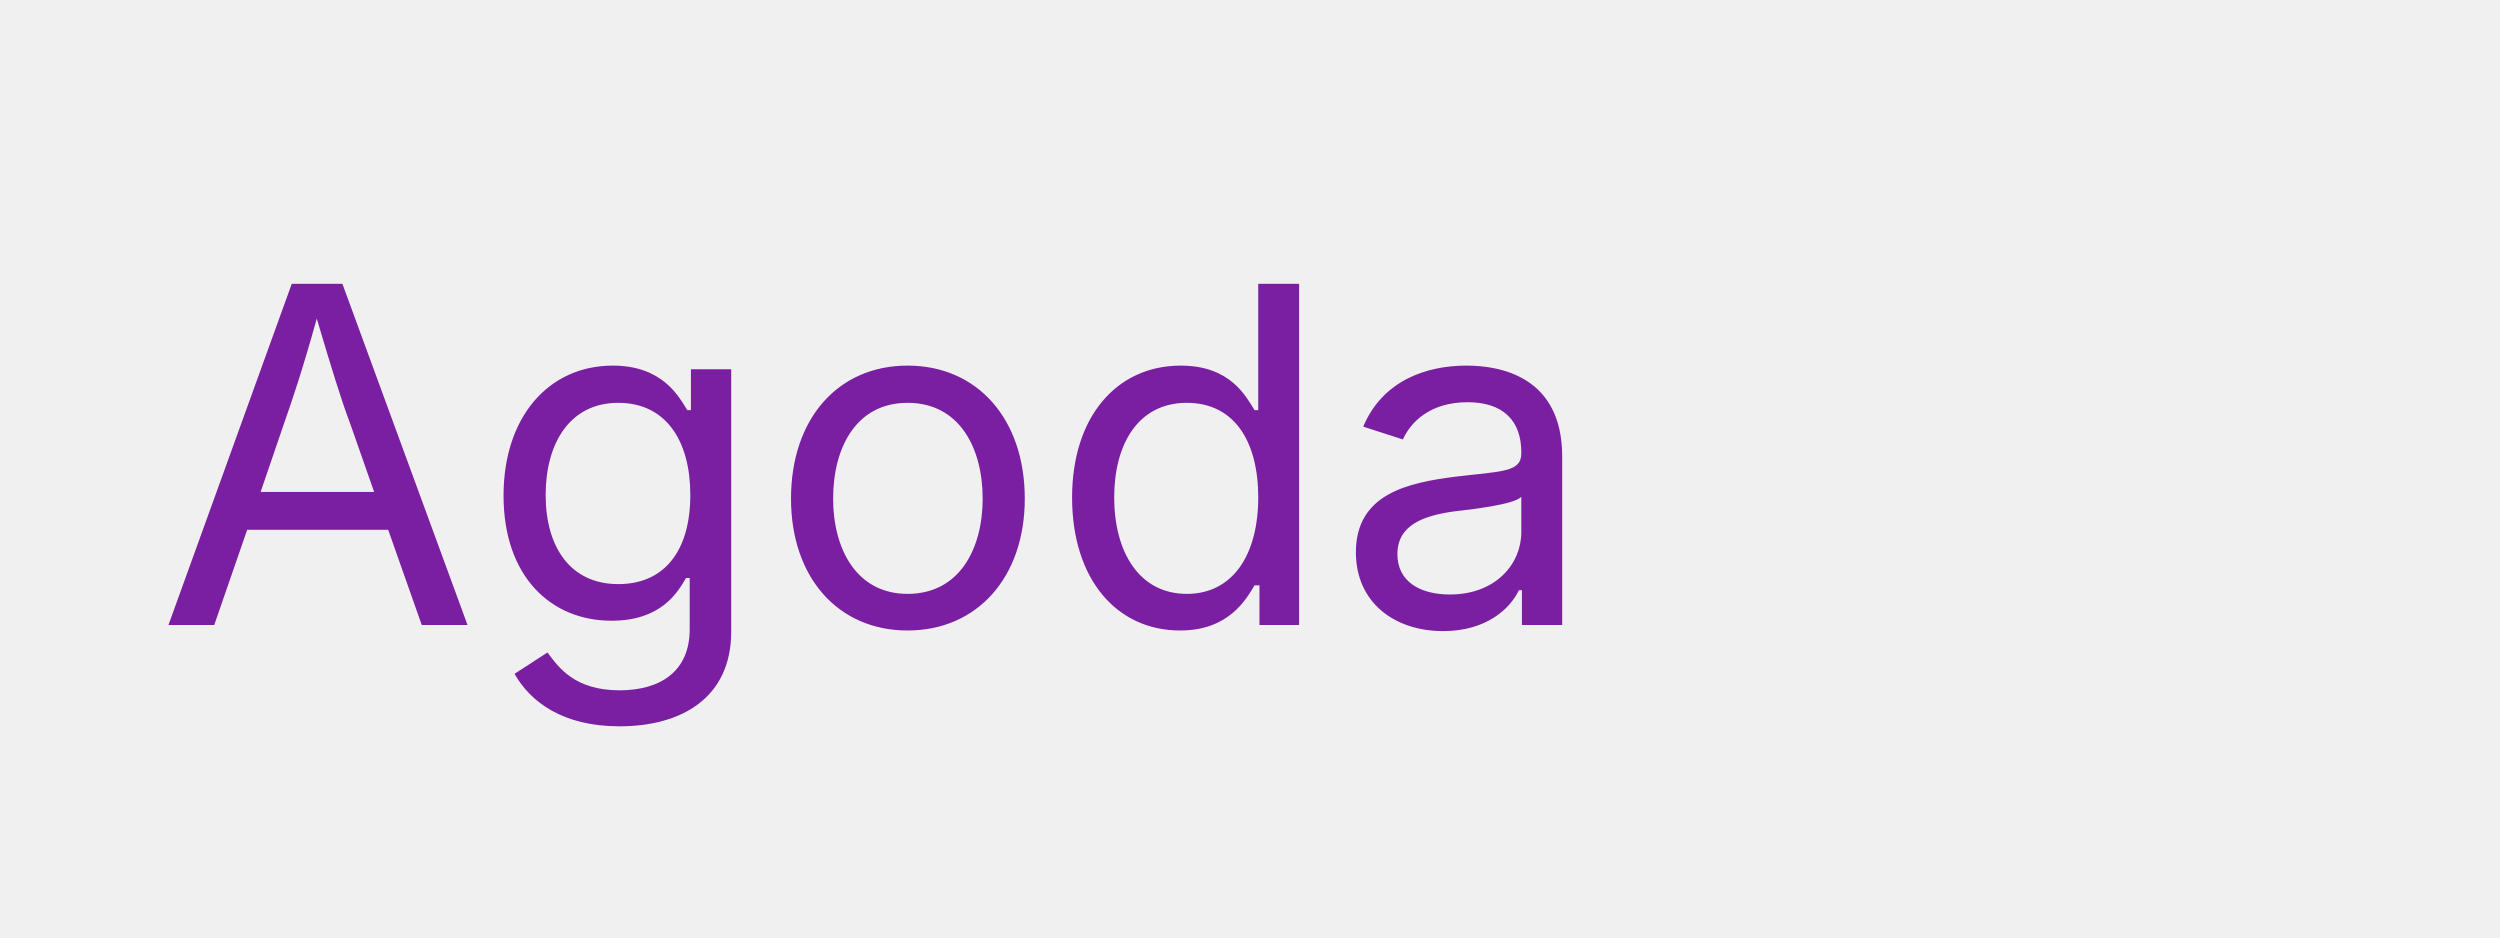
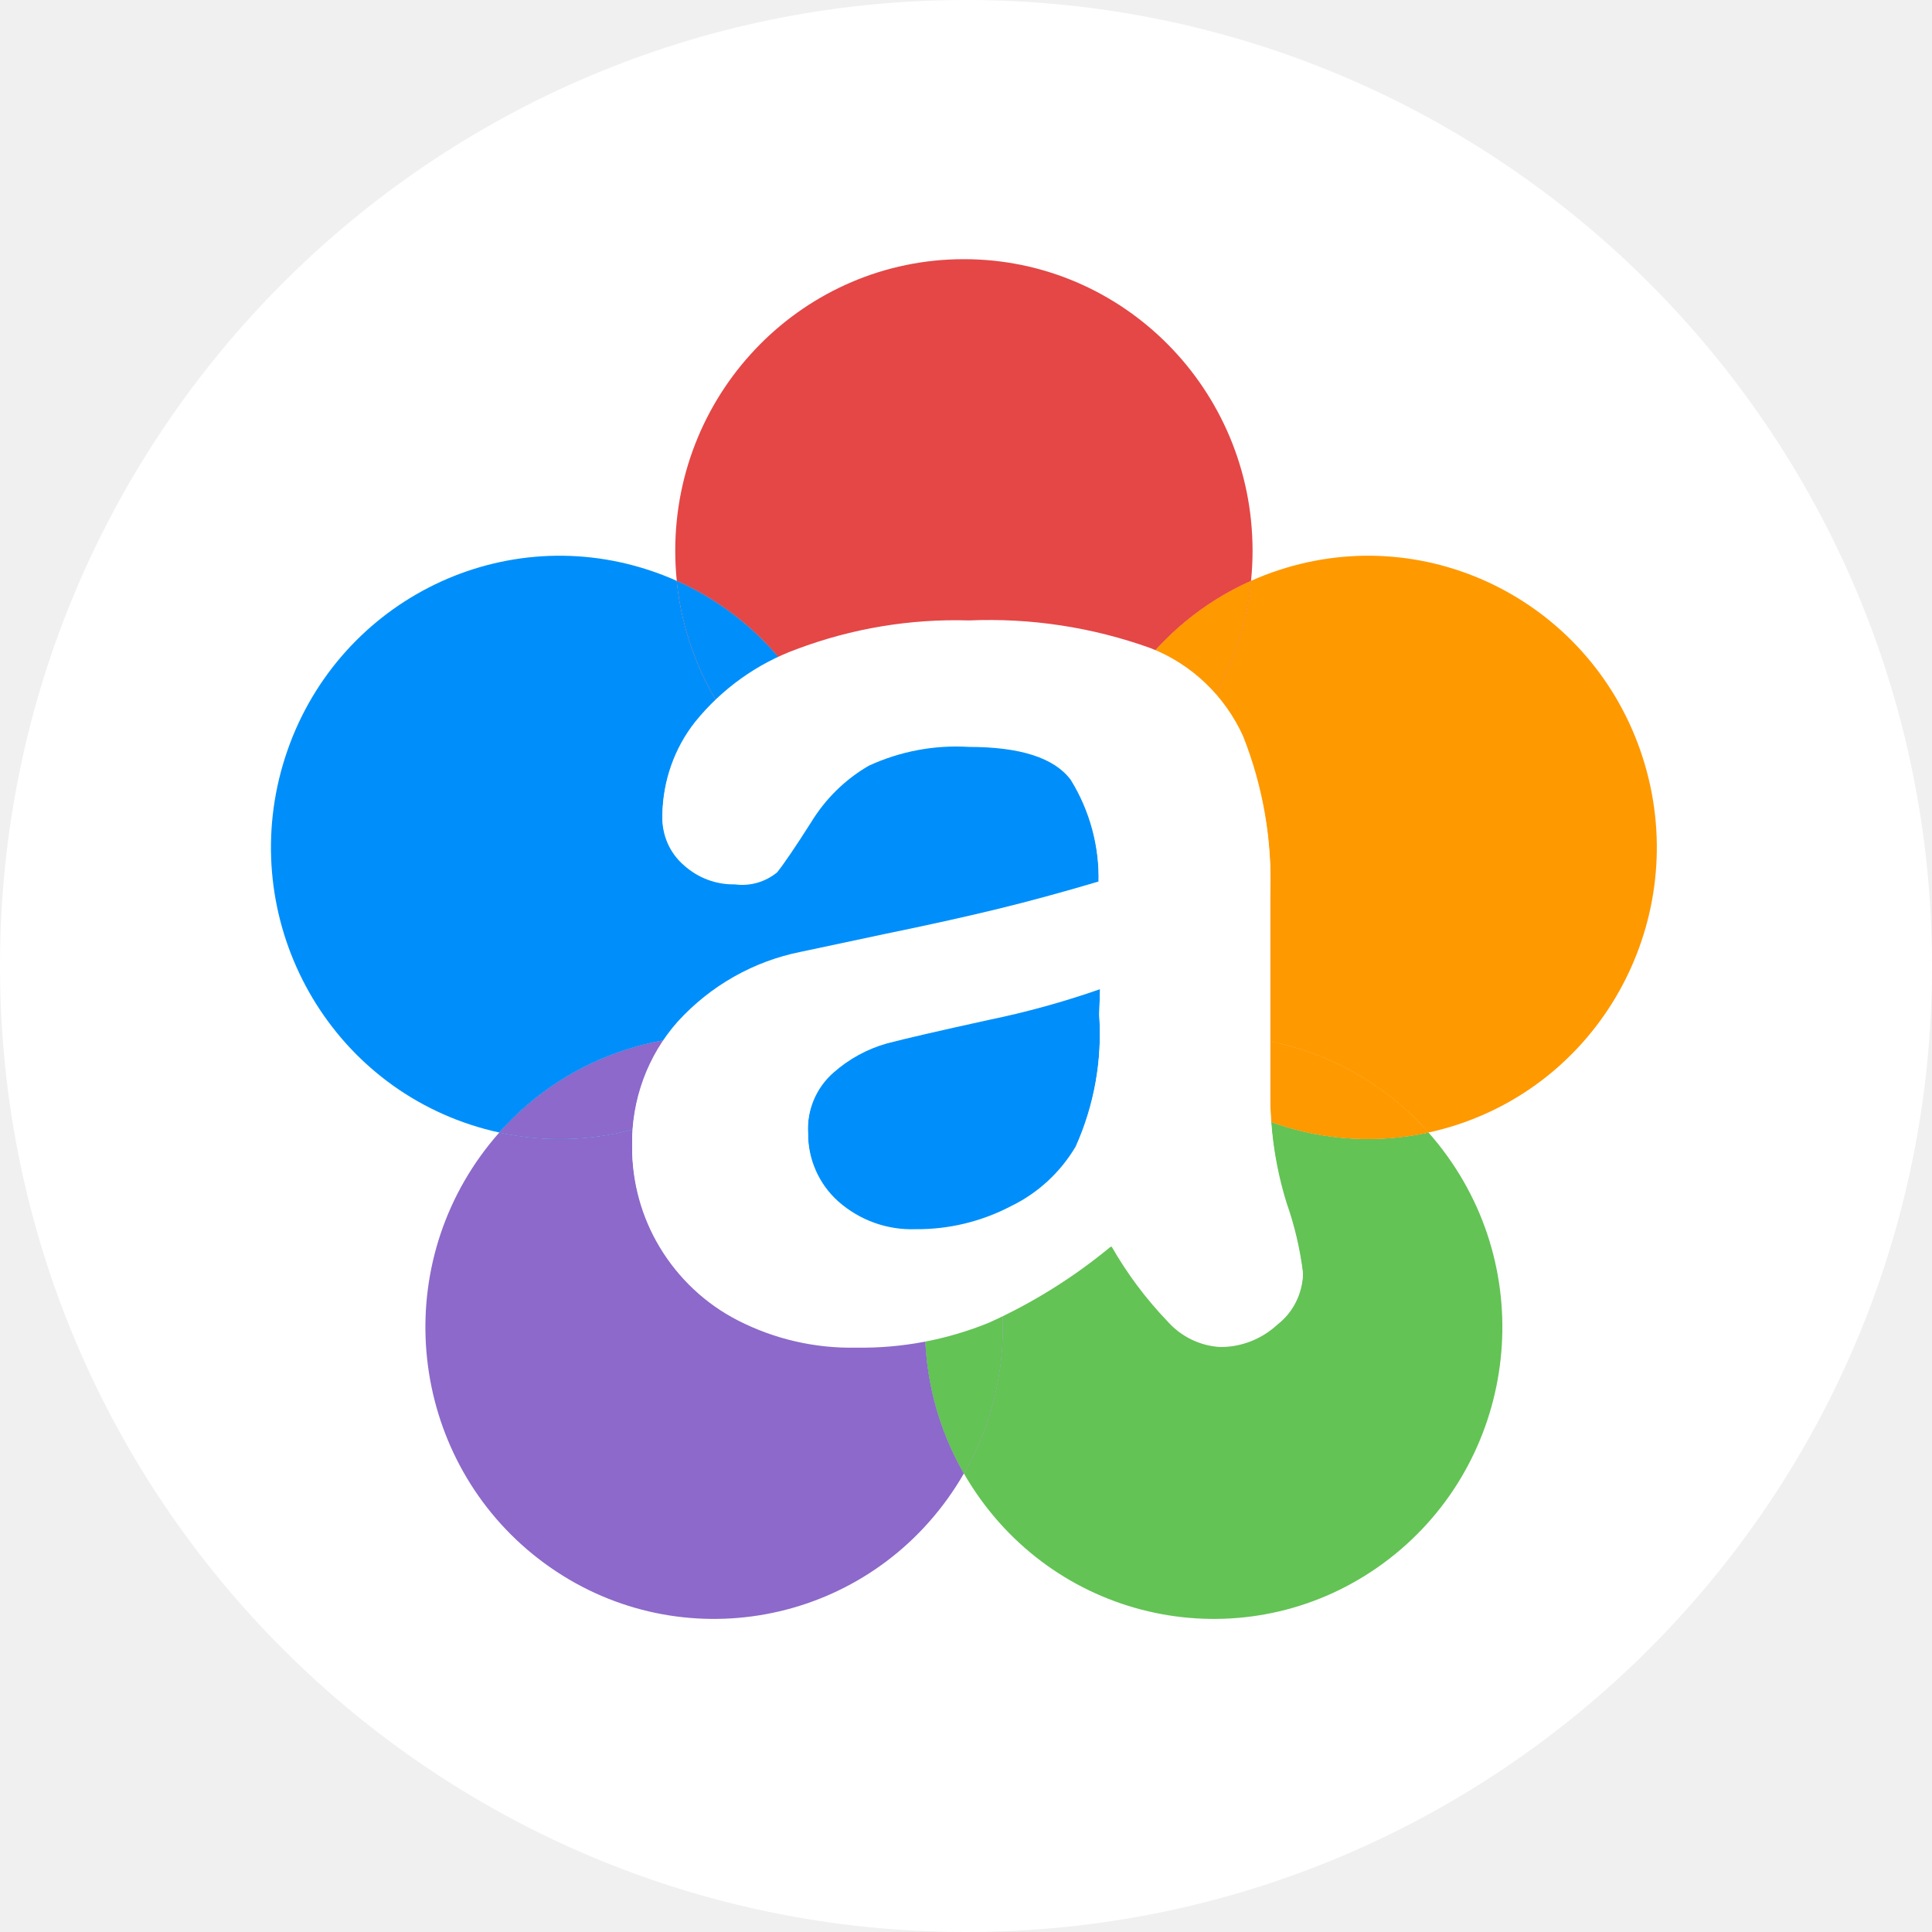
- <svg xmlns="http://www.w3.org/2000/svg" width="64" height="24" viewBox="0 0 64 24" role="img" aria-label="Agoda">
-   <rect width="64" height="24" fill="transparent" />
-   <text x="4" y="16" font-family="Inter, Arial, Helvetica, sans-serif" font-size="12" fill="#7B1FA2">Agoda</text>
+ <svg xmlns="http://www.w3.org/2000/svg" width="164" height="164" viewBox="0 0 164 164" fill="none">
+   <circle cx="82" cy="82" r="82" fill="white" />
+   <path fill-rule="evenodd" clip-rule="evenodd" d="M71.882 69.371C74.921 70.736 78.282 71.501 81.822 71.501C85.362 71.501 88.724 70.736 91.763 69.371C92.655 60.748 98.016 52.96 106.196 49.306C106.281 48.465 106.325 47.613 106.325 46.75C106.325 33.081 95.355 22 81.822 22C68.29 22 57.319 33.081 57.319 46.75C57.319 47.613 57.363 48.465 57.449 49.306C65.629 52.96 70.989 60.748 71.882 69.371Z" fill="#E44746" />
+   <path fill-rule="evenodd" clip-rule="evenodd" d="M65.737 88.471C67.961 85.973 69.719 82.98 70.813 79.579C71.907 76.178 72.227 72.713 71.881 69.372C64.036 65.849 58.361 58.293 57.447 49.306C56.683 48.964 55.894 48.658 55.082 48.392C42.212 44.167 28.388 51.282 24.206 64.282C20.024 77.283 27.067 91.246 39.938 95.47C40.75 95.737 41.566 95.957 42.384 96.135C48.352 89.406 57.341 86.663 65.737 88.471Z" fill="#008FFA" />
+   <path fill-rule="evenodd" clip-rule="evenodd" d="M71.881 69.37C70.989 60.747 65.628 52.959 57.448 49.306C58.36 58.292 64.036 65.848 71.881 69.37Z" fill="#E44746" />
+   <path fill-rule="evenodd" clip-rule="evenodd" d="M71.881 69.37C70.989 60.747 65.628 52.959 57.448 49.306C58.36 58.292 64.036 65.848 71.881 69.37Z" fill="#008FFA" />
+   <path fill-rule="evenodd" clip-rule="evenodd" d="M81.821 100.273C80.157 97.365 77.882 94.751 75.018 92.649C72.154 90.547 68.99 89.17 65.737 88.47C59.997 94.917 51.128 98.035 42.384 96.134C41.826 96.764 41.294 97.427 40.792 98.125C32.838 109.183 35.265 124.661 46.213 132.696C57.161 140.73 72.485 138.279 80.439 127.22C80.941 126.522 81.401 125.806 81.821 125.076C77.33 117.263 77.525 107.78 81.821 100.273Z" fill="#8C69CA" />
+   <path fill-rule="evenodd" clip-rule="evenodd" d="M65.737 88.47C57.341 86.662 48.352 89.406 42.384 96.133C51.128 98.033 59.996 94.916 65.737 88.47Z" fill="#008FFA" />
+   <path fill-rule="evenodd" clip-rule="evenodd" d="M65.737 88.47C57.341 86.662 48.352 89.406 42.384 96.133C51.128 98.033 59.996 94.916 65.737 88.47Z" fill="#8C69CA" />
+   <path fill-rule="evenodd" clip-rule="evenodd" d="M97.904 88.47C94.652 89.17 91.487 90.547 88.623 92.649C85.759 94.751 83.485 97.365 81.82 100.273C86.116 107.78 86.311 117.263 81.82 125.076C82.24 125.806 82.7 126.522 83.202 127.22C91.156 138.279 106.48 140.73 117.428 132.696C128.376 124.661 130.803 109.183 122.849 98.125C122.347 97.427 121.815 96.763 121.257 96.134C112.513 98.034 103.645 94.917 97.904 88.47Z" fill="#63C355" />
+   <path fill-rule="evenodd" clip-rule="evenodd" d="M81.82 100.273C77.524 107.78 77.329 117.263 81.82 125.076C86.311 117.263 86.116 107.78 81.82 100.273Z" fill="#8C69CA" />
+   <path fill-rule="evenodd" clip-rule="evenodd" d="M81.82 100.273C77.524 107.78 77.329 117.263 81.82 125.076C86.311 117.263 86.116 107.78 81.82 100.273Z" fill="#63C355" />
+   <path fill-rule="evenodd" clip-rule="evenodd" d="M139.436 64.282C135.254 51.282 121.43 44.167 108.56 48.392C107.748 48.658 106.959 48.964 106.194 49.306C105.281 58.293 99.606 65.849 91.761 69.372C91.415 72.713 91.734 76.178 92.828 79.579C93.922 82.98 95.681 85.973 97.905 88.471C106.3 86.663 115.29 89.406 121.258 96.135C122.075 95.958 122.892 95.737 123.704 95.47C136.574 91.246 143.618 77.283 139.436 64.282Z" fill="#FF9900" />
+   <path fill-rule="evenodd" clip-rule="evenodd" d="M91.761 69.37C99.606 65.848 105.281 58.292 106.194 49.306C98.014 52.959 92.654 60.747 91.761 69.37Z" fill="#E44746" />
+   <path fill-rule="evenodd" clip-rule="evenodd" d="M91.761 69.37C99.606 65.848 105.281 58.292 106.194 49.306C98.014 52.959 92.654 60.747 91.761 69.37Z" fill="#FF9900" />
+   <path fill-rule="evenodd" clip-rule="evenodd" d="M97.905 88.47C103.646 94.916 112.515 98.033 121.259 96.133C115.29 89.406 106.301 86.662 97.905 88.47Z" fill="#FF9900" />
+   <path fill-rule="evenodd" clip-rule="evenodd" d="M97.905 88.47C103.646 94.916 112.515 98.033 121.259 96.133C115.29 89.406 106.301 86.662 97.905 88.47Z" fill="#FF9900" />
+   <path fill-rule="evenodd" clip-rule="evenodd" d="M56.383 85.432C57.799 99.195 69.991 109.193 83.616 107.763C97.241 106.333 107.139 94.018 105.723 80.255C104.308 66.492 92.115 56.495 78.49 57.924C64.866 59.354 54.968 71.669 56.383 85.432Z" fill="#008FFA" />
+   <path fill-rule="evenodd" clip-rule="evenodd" d="M94.235 105.726C91.101 108.315 87.646 110.47 83.957 112.136C80.372 113.597 76.538 114.317 72.677 114.256C69.202 114.329 65.762 113.539 62.656 111.954C59.91 110.552 57.604 108.394 56.001 105.726C54.457 103.16 53.647 100.206 53.662 97.197C53.6 93.338 54.977 89.598 57.517 86.731C60.304 83.669 63.975 81.589 68 80.792L75.015 79.301C78.75 78.533 81.944 77.827 84.599 77.181C87.255 76.536 90.141 75.751 93.259 74.827C93.337 71.731 92.515 68.682 90.895 66.062C89.507 64.196 86.621 63.262 82.236 63.262C79.324 63.086 76.414 63.634 73.756 64.858C71.751 66.02 70.063 67.675 68.848 69.673C67.486 71.818 66.536 73.205 65.97 73.911C64.96 74.739 63.658 75.108 62.373 74.931C60.785 74.962 59.244 74.383 58.056 73.309C56.848 72.273 56.176 70.73 56.232 69.123C56.272 66.265 57.248 63.502 59.007 61.274C61.284 58.46 64.268 56.326 67.641 55.099C72.316 53.341 77.279 52.515 82.261 52.666C87.501 52.442 92.734 53.242 97.679 55.021C101.143 56.375 103.953 59.05 105.516 62.477C107.217 66.76 108.005 71.362 107.828 75.978V85.004V93.246C107.857 96.256 108.324 99.246 109.216 102.116C109.891 104.038 110.356 106.029 110.604 108.055C110.545 109.726 109.753 111.282 108.445 112.293C107.119 113.527 105.385 114.209 103.589 114.204C101.863 114.106 100.246 113.316 99.092 112.006C97.267 110.101 95.679 107.974 94.364 105.674L94.235 105.726ZM93.387 83.828C90.287 84.912 87.12 85.786 83.906 86.444C79.743 87.36 76.891 88.014 75.298 88.433C73.618 88.904 72.064 89.754 70.75 90.918C69.263 92.221 68.464 94.159 68.591 96.151C68.573 98.384 69.511 100.515 71.161 101.986C72.974 103.587 75.315 104.428 77.713 104.341C80.536 104.368 83.323 103.695 85.833 102.378C88.103 101.277 90.007 99.521 91.306 97.329C92.89 93.799 93.579 89.922 93.31 86.052L93.387 83.828Z" fill="white" />
+   <mask id="mask0_1283_2318" style="mask-type:alpha" maskUnits="userSpaceOnUse" x="53" y="52" width="58" height="63">
+     <path fill-rule="evenodd" clip-rule="evenodd" d="M82.258 52.804C77.277 52.653 72.313 53.479 67.638 55.237C64.264 56.465 61.281 58.598 59.004 61.413C57.245 63.641 56.269 66.403 56.229 69.262C56.172 70.869 56.846 72.412 58.053 73.449C59.242 74.523 60.782 75.102 62.371 75.071C63.656 75.248 64.956 74.878 65.967 74.051C66.532 73.344 67.483 71.957 68.845 69.812C70.061 67.814 71.747 66.159 73.753 64.997C76.411 63.773 79.321 63.225 82.232 63.402C86.617 63.402 89.505 64.335 90.892 66.201C92.512 68.82 93.334 71.871 93.256 74.966C90.137 75.891 87.251 76.676 84.596 77.322C81.941 77.966 78.746 78.673 75.012 79.44L67.998 80.932C63.972 81.729 60.301 83.809 57.514 86.872C54.974 89.738 53.597 93.477 53.659 97.337C53.643 100.346 54.454 103.3 55.998 105.867C57.601 108.535 59.907 110.693 62.653 112.094C65.76 113.68 69.2 114.47 72.674 114.397C76.534 114.458 80.369 113.738 83.954 112.277C87.642 110.611 91.099 108.455 94.233 105.867L94.361 105.815C95.675 108.114 97.263 110.241 99.089 112.146C100.243 113.456 101.86 114.247 103.585 114.344C105.382 114.35 107.116 113.668 108.442 112.434C109.75 111.423 110.541 109.867 110.6 108.195C110.353 106.17 109.888 104.178 109.213 102.256C108.322 99.386 107.853 96.396 107.825 93.387V85.144V76.118C108.001 71.501 107.214 66.899 105.513 62.616C103.951 59.188 101.139 56.514 97.676 55.159C93.273 53.575 88.642 52.767 83.982 52.767C83.408 52.767 82.833 52.779 82.258 52.804ZM71.158 102.124C69.508 100.653 68.569 98.523 68.587 96.29C68.46 94.297 69.26 92.358 70.746 91.057C72.061 89.892 73.615 89.043 75.295 88.571C76.887 88.153 79.739 87.498 83.903 86.583C87.115 85.924 90.283 85.05 93.383 83.966L93.307 86.189C93.575 90.061 92.886 93.938 91.303 97.467C90.004 99.66 88.1 101.415 85.829 102.517C83.32 103.833 80.532 104.507 77.71 104.479C77.596 104.483 77.483 104.485 77.37 104.485C75.091 104.485 72.883 103.65 71.158 102.124Z" fill="white" />
+   </mask>
+   <g mask="url(#mask0_1283_2318)">
+     <path fill-rule="evenodd" clip-rule="evenodd" d="M31.864 140.411H132.391V34.756H31.864V140.411Z" fill="white" />
+   </g>
</svg>
